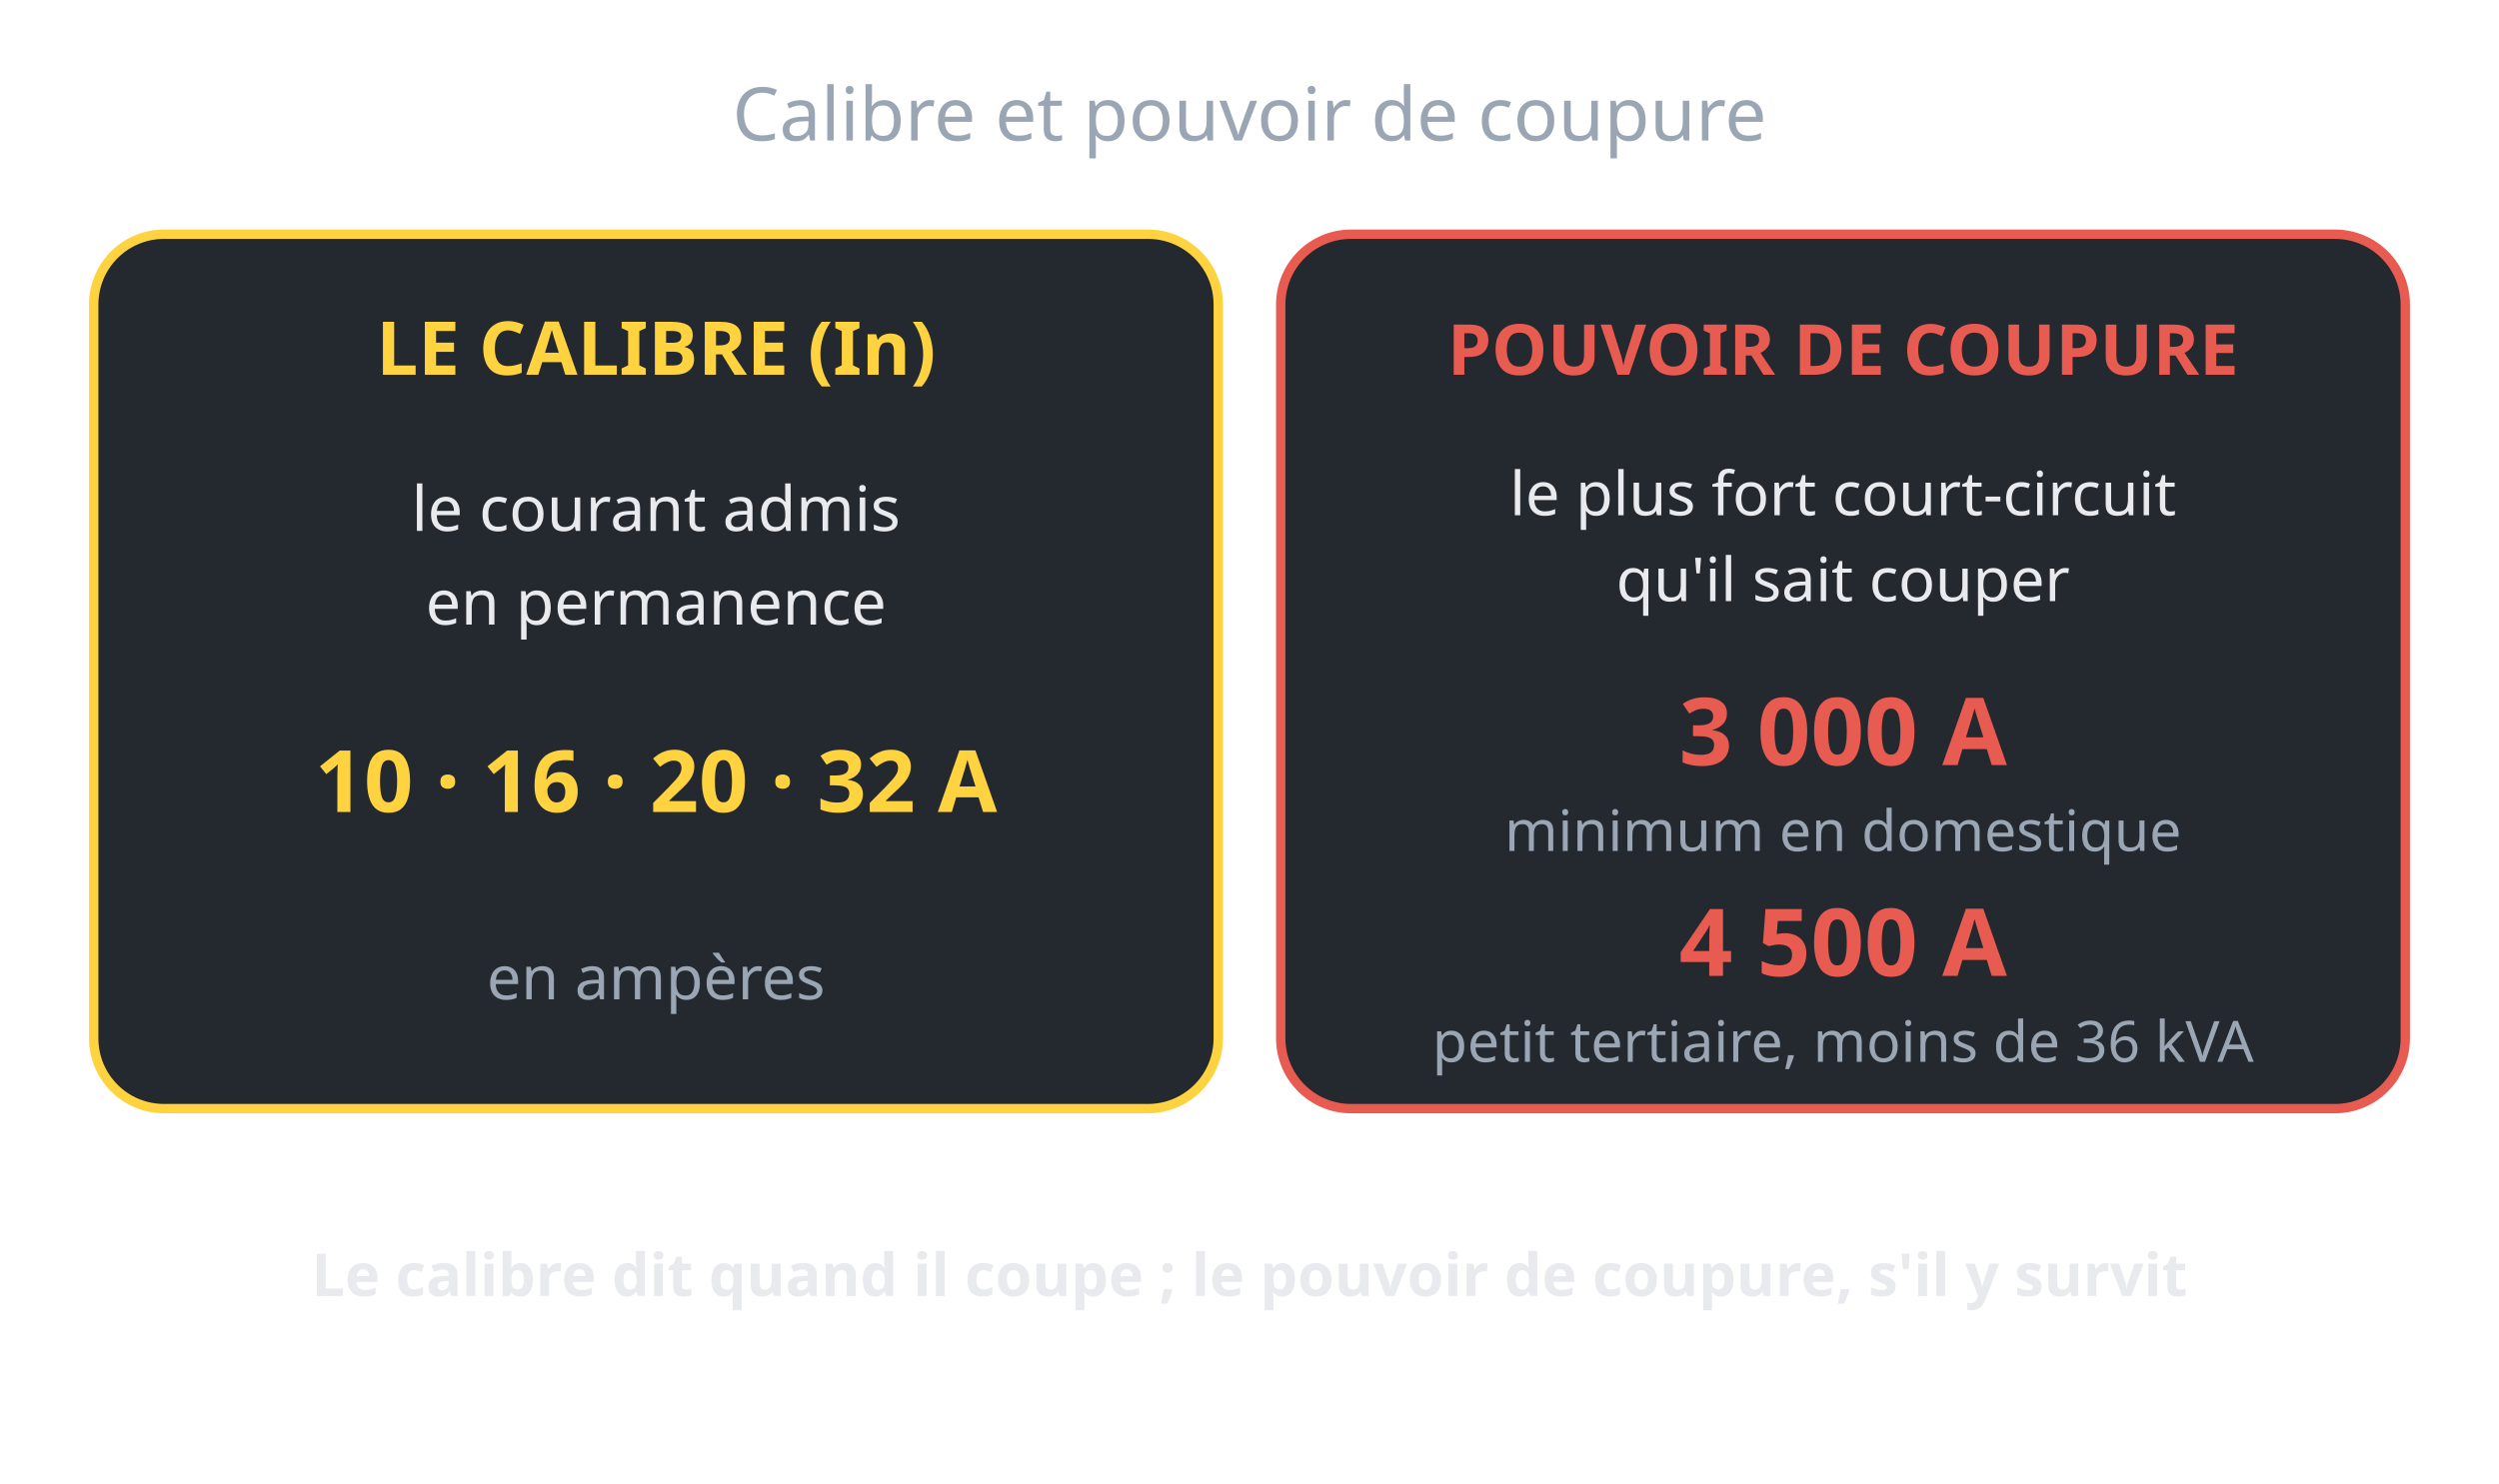
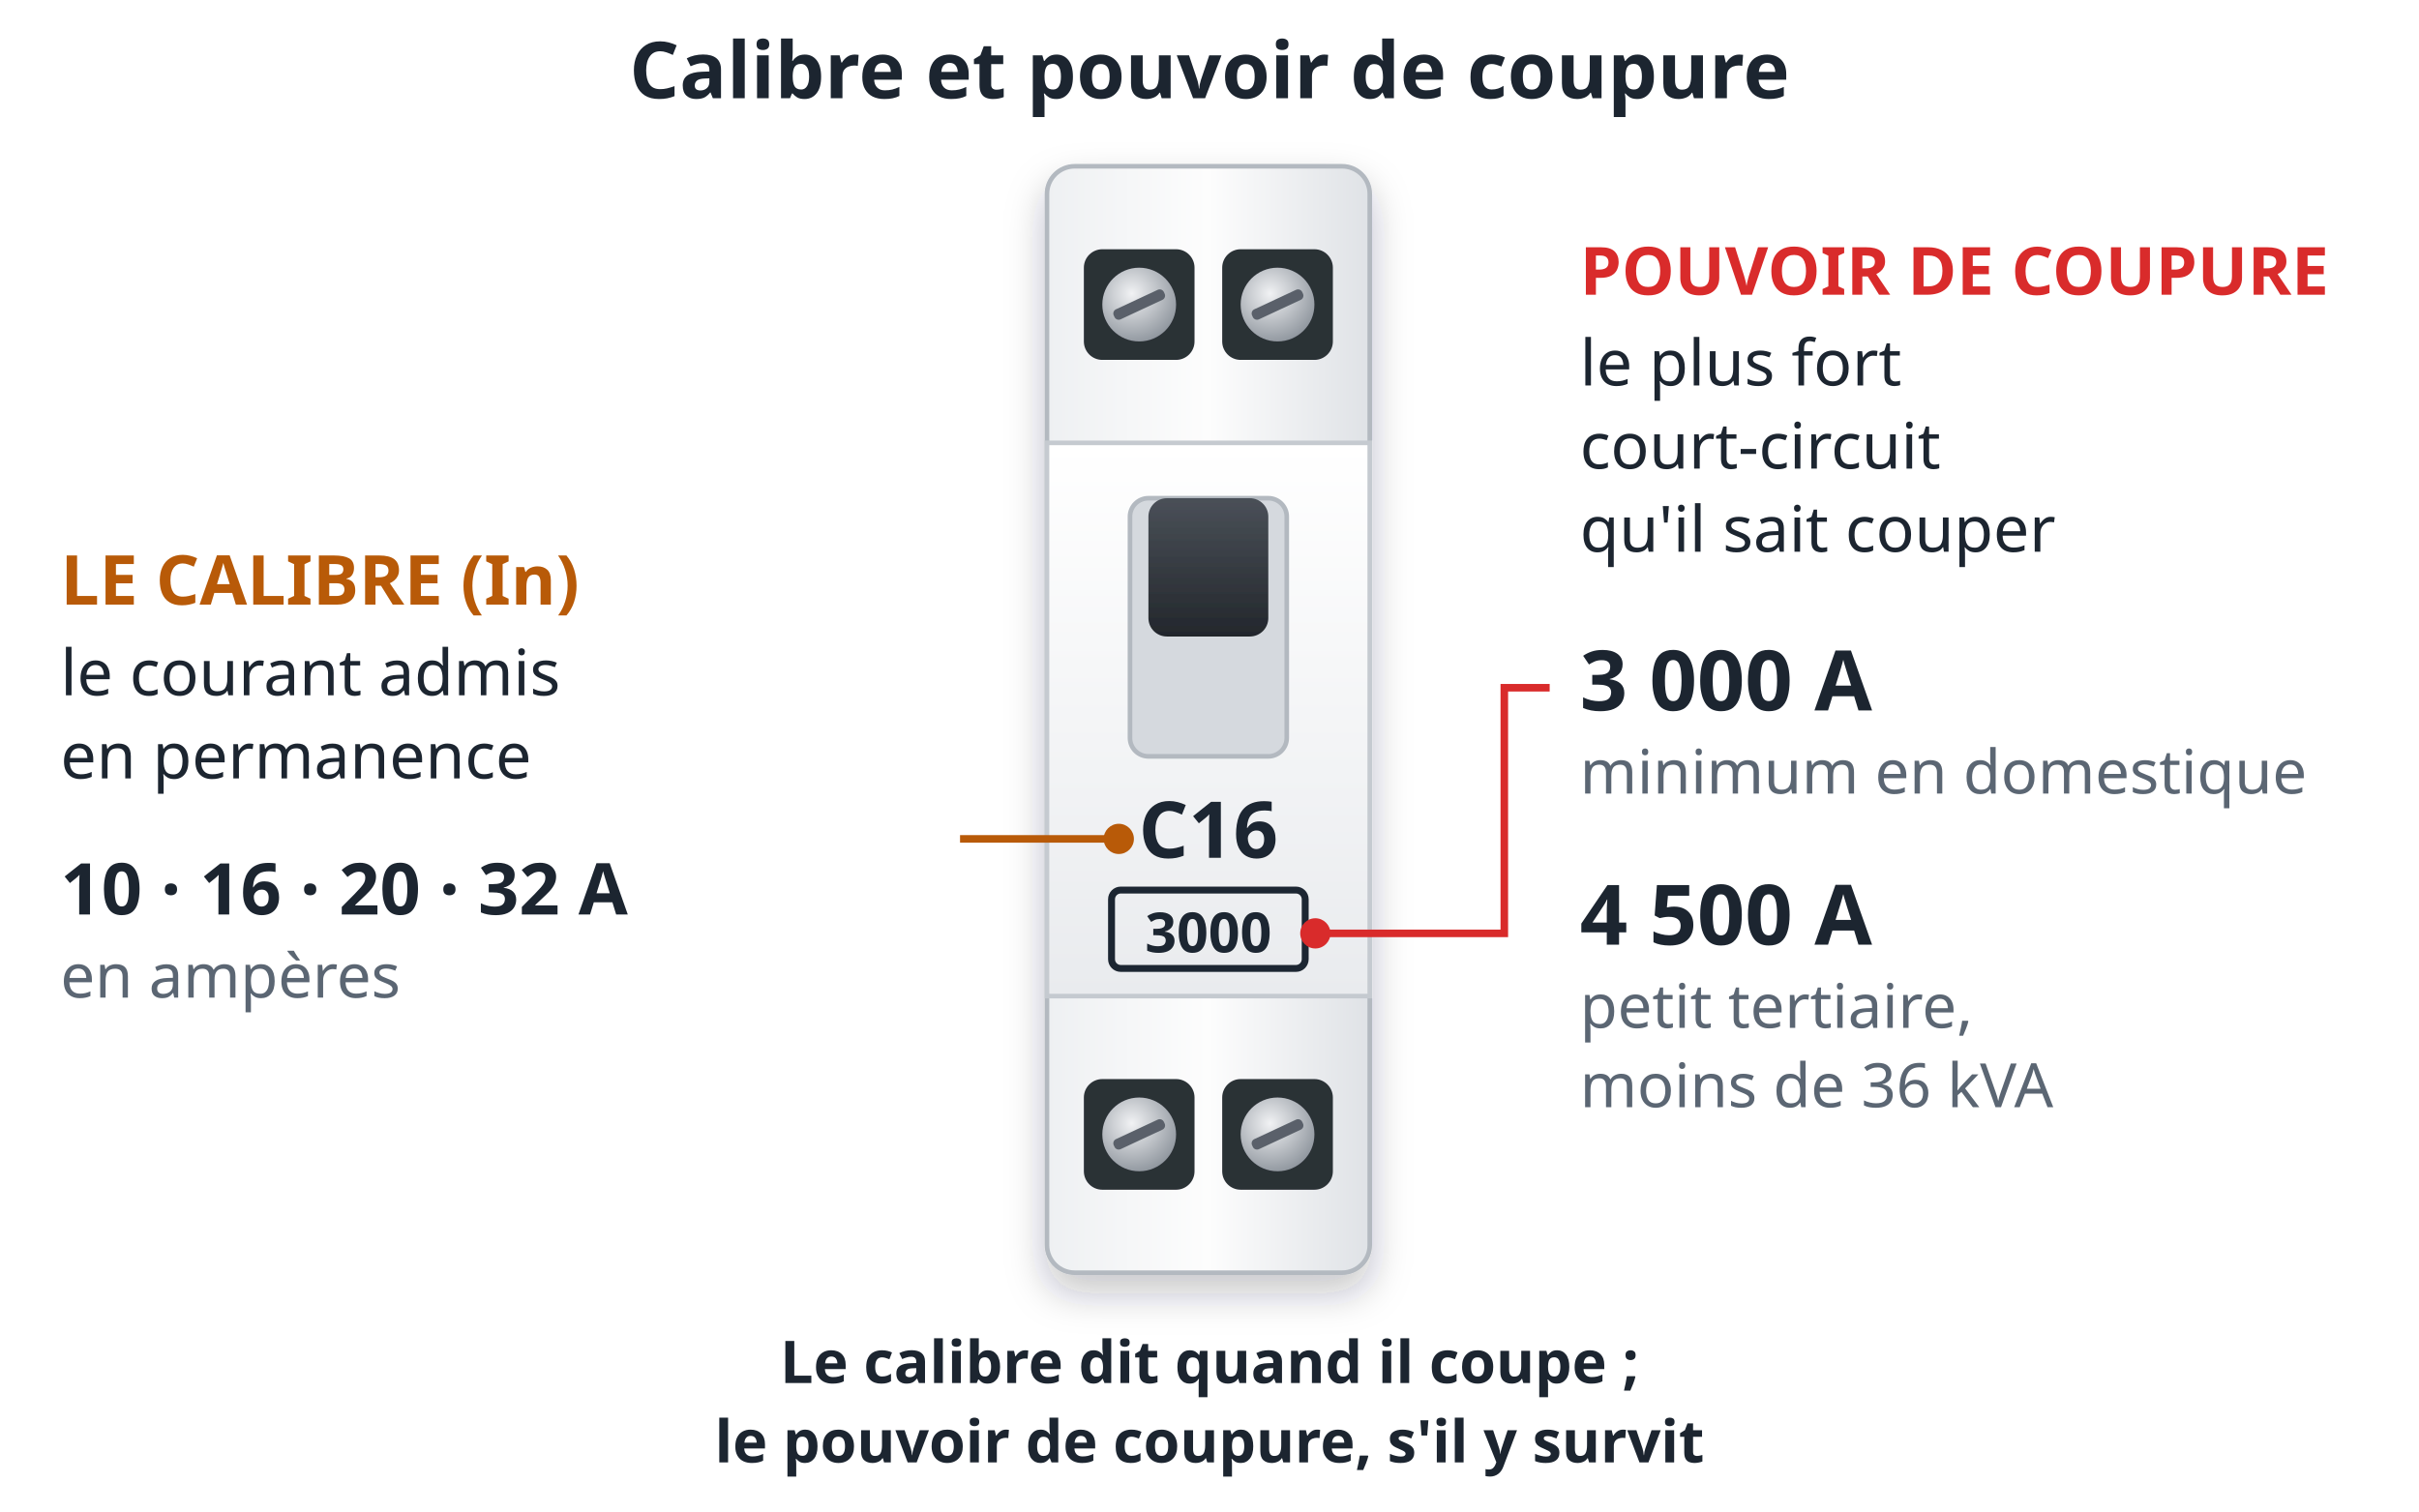
- <svg xmlns="http://www.w3.org/2000/svg" viewBox="0 0 320 190" font-family="'Segoe UI',system-ui,sans-serif" role="img" aria-label="Le calibre est le courant que l'appareil laisse passer en permanence, en ampères. Le pouvoir de coupure est le plus fort courant de court-circuit qu'il peut couper : 3 000 A au minimum en domestique, 4 500 A en petit tertiaire">
-   <text x="160" y="18" text-anchor="middle" font-size="9.5" fill="#9aa6b3" font-weight="normal">Calibre et pouvoir de coupure</text>
-   <rect x="12" y="30" width="144" height="112" rx="9" fill="#24282f" stroke="#ffd23f" stroke-width="1.2" />
-   <text x="84" y="48" text-anchor="middle" font-size="9.5" fill="#ffd23f" font-weight="bold">LE CALIBRE (In)</text>
-   <text x="84" y="68" text-anchor="middle" font-size="8" fill="#e8eaed" font-weight="normal">le courant admis</text>
-   <text x="84" y="80" text-anchor="middle" font-size="8" fill="#e8eaed" font-weight="normal">en permanence</text>
-   <text x="84" y="104" text-anchor="middle" font-size="11" fill="#ffd23f" font-weight="bold">10 · 16 · 20 · 32 A</text>
-   <text x="84" y="128" text-anchor="middle" font-size="7.8" fill="#9aa6b3" font-weight="normal">en ampères</text>
-   <rect x="164" y="30" width="144" height="112" rx="9" fill="#24282f" stroke="#e85b50" stroke-width="1.2" />
-   <text x="236" y="48" text-anchor="middle" font-size="9" fill="#e85b50" font-weight="bold">POUVOIR DE COUPURE</text>
-   <text x="236" y="66" text-anchor="middle" font-size="7.8" fill="#e8eaed" font-weight="normal">le plus fort court-circuit</text>
-   <text x="236" y="77" text-anchor="middle" font-size="7.8" fill="#e8eaed" font-weight="normal">qu'il sait couper</text>
-   <text x="236" y="98" text-anchor="middle" font-size="12" fill="#e85b50" font-weight="bold">3 000 A</text>
-   <text x="236" y="109" text-anchor="middle" font-size="7.3" fill="#9aa6b3" font-weight="normal">minimum en domestique</text>
-   <text x="236" y="125" text-anchor="middle" font-size="12" fill="#e85b50" font-weight="bold">4 500 A</text>
-   <text x="236" y="136" text-anchor="middle" font-size="7.3" fill="#9aa6b3" font-weight="normal">petit tertiaire, moins de 36 kVA</text>
-   <text x="160" y="166" text-anchor="middle" font-size="7.6" fill="#e8eaed" font-weight="bold">Le calibre dit quand il coupe ; le pouvoir de coupure, s'il y survit</text>
+ <svg xmlns="http://www.w3.org/2000/svg" viewBox="0 0 640 400" font-family="'Segoe UI',system-ui,sans-serif" role="img" aria-label="Le calibre est le courant que l'appareil laisse passer en permanence, en ampères. Le pouvoir de coupure est le plus fort courant de court-circuit qu'il peut couper : 3 000 A au minimum en domestique, 4 500 A en petit tertiaire">
+   <defs>
+     <linearGradient id="corps" x1="0" y1="0" x2="1" y2="0">
+       <stop offset="0" stop-color="#eef0f2" />
+       <stop offset=".5" stop-color="#fdfdfd" />
+       <stop offset="1" stop-color="#dfe2e6" />
+     </linearGradient>
+     <linearGradient id="nez" x1="0" y1="0" x2="0" y2="1">
+       <stop offset="0" stop-color="#ffffff" />
+       <stop offset="1" stop-color="#e9ebee" />
+     </linearGradient>
+     <linearGradient id="manette" x1="0" y1="0" x2="0" y2="1">
+       <stop offset="0" stop-color="#4a5058" />
+       <stop offset="1" stop-color="#23272c" />
+     </linearGradient>
+     <radialGradient id="vis" cx=".4" cy=".35" r=".7">
+       <stop offset="0" stop-color="#f1f2f4" />
+       <stop offset="1" stop-color="#8d949c" />
+     </radialGradient>
+     <linearGradient id="cuivreH" x1="0" y1="0" x2="0" y2="1">
+       <stop offset="0" stop-color="#f0b77a" />
+       <stop offset=".5" stop-color="#c9782f" />
+       <stop offset="1" stop-color="#8f4f17" />
+     </linearGradient>
+     <linearGradient id="cuivreV" x1="0" y1="0" x2="1" y2="0">
+       <stop offset="0" stop-color="#8f4f17" />
+       <stop offset=".45" stop-color="#f0b77a" />
+       <stop offset="1" stop-color="#9a5a1f" />
+     </linearGradient>
+     <linearGradient id="acierH" x1="0" y1="0" x2="0" y2="1">
+       <stop offset="0" stop-color="#f4f5f7" />
+       <stop offset=".5" stop-color="#aab1b9" />
+       <stop offset="1" stop-color="#7d858e" />
+     </linearGradient>
+     <linearGradient id="cylH" x1="0" y1="0" x2="0" y2="1">
+       <stop offset="0" stop-color="#d9dde1" />
+       <stop offset=".35" stop-color="#ffffff" />
+       <stop offset="1" stop-color="#c3c8ce" />
+     </linearGradient>
+     <linearGradient id="gaineV" x1="0" y1="0" x2="1" y2="0">
+       <stop offset="0" stop-color="#a81d1d" />
+       <stop offset=".4" stop-color="#ef4a4a" />
+       <stop offset="1" stop-color="#b02020" />
+     </linearGradient>
+     <linearGradient id="chaud" x1="0" y1="0" x2="1" y2="0">
+       <stop offset="0" stop-color="#3a3f46" />
+       <stop offset=".5" stop-color="#e8590c" />
+       <stop offset="1" stop-color="#ff3b1f" />
+     </linearGradient>
+     <filter id="ombre" x="-15%" y="-15%" width="130%" height="140%">
+       <feDropShadow dx="0" dy="4" stdDeviation="4" flood-color="#1b2430" flood-opacity=".25" />
+     </filter>
+     <g id="borne">
+       <rect x="-12" y="-12" width="24" height="24" rx="4" fill="#2b3036" />
+       <circle r="8" fill="url(#vis)" />
+       <rect x="-6" y="-1.2" width="12" height="2.4" rx="1" fill="#5a616a" transform="rotate(-25)" />
+     </g>
+   </defs>
+   <text x="320.0" y="26" text-anchor="middle" font-size="20.8" font-weight="800" fill="#1c2530">Calibre et pouvoir de coupure</text>
+   <g transform="translate(277 44) scale(1.22)" filter="url(#ombre)">
+     <rect width="70" height="240" rx="6" fill="url(#corps)" stroke="#b3b9c0" />
+     <rect y="60" width="70" height="120" fill="url(#nez)" stroke="#c5cad0" />
+     <use href="#borne" x="20" y="30" />
+     <use href="#borne" x="50" y="30" />
+     <use href="#borne" x="20" y="210" />
+     <use href="#borne" x="50" y="210" />
+     <rect x="18" y="72" width="34" height="56" rx="4" fill="#d5d9de" stroke="#b3b9c0" />
+     <rect x="22" y="72" width="26" height="30" rx="4" fill="url(#manette)" />
+     <text x="35" y="150" text-anchor="middle" font-size="17" font-weight="800" fill="#1c2530">C16</text>
+     <rect x="14" y="157" width="42" height="17" rx="2" fill="none" stroke="#1c2530" stroke-width="1.5" />
+     <text x="35" y="170.5" text-anchor="middle" font-size="12" font-weight="800" fill="#1c2530">3000</text>
+   </g>
+   <path d="M296 222 H254" fill="none" stroke="#b85a08" stroke-width="2" />
+   <circle cx="296" cy="222" r="4" fill="#b85a08" />
+   <path d="M348 247 H398 V182 H410" fill="none" stroke="#d92b2b" stroke-width="2" />
+   <circle cx="348" cy="247" r="4" fill="#d92b2b" />
+   <text x="16" y="160" text-anchor="start" font-size="18.2" font-weight="800" fill="#b85a08">LE CALIBRE (In)</text>
+   <text x="16" y="184" text-anchor="start" font-size="16.9" font-weight="500" fill="#1c2530">le courant admis</text>
+   <text x="16" y="206" text-anchor="start" font-size="16.9" font-weight="500" fill="#1c2530">en permanence</text>
+   <text x="16" y="242" text-anchor="start" font-size="18.9" font-weight="800" fill="#1c2530">10 · 16 · 20 · 32 A</text>
+   <text x="16" y="264" text-anchor="start" font-size="16.2" font-weight="500" fill="#5b6673">en ampères</text>
+   <text x="418" y="78" text-anchor="start" font-size="17.6" font-weight="800" fill="#d92b2b">POUVOIR DE COUPURE</text>
+   <text x="418" y="102" text-anchor="start" font-size="16.9" font-weight="500" fill="#1c2530">le plus fort</text>
+   <text x="418" y="124" text-anchor="start" font-size="16.9" font-weight="500" fill="#1c2530">court-circuit</text>
+   <text x="418" y="146" text-anchor="start" font-size="16.9" font-weight="500" fill="#1c2530">qu'il sait couper</text>
+   <text x="418" y="188" text-anchor="start" font-size="22.1" font-weight="800" fill="#1c2530">3 000 A</text>
+   <text x="418" y="210" text-anchor="start" font-size="16.2" font-weight="500" fill="#5b6673">minimum en domestique</text>
+   <text x="418" y="250" text-anchor="start" font-size="22.1" font-weight="800" fill="#1c2530">4 500 A</text>
+   <text x="418" y="272" text-anchor="start" font-size="16.2" font-weight="500" fill="#5b6673">petit tertiaire,</text>
+   <text x="418" y="293" text-anchor="start" font-size="16.2" font-weight="500" fill="#5b6673">moins de 36 kVA</text>
+   <text x="320" y="366" text-anchor="middle" font-size="15.6" font-weight="800" fill="#1c2530">Le calibre dit quand il coupe ;</text>
+   <text x="320" y="387" text-anchor="middle" font-size="15.6" font-weight="800" fill="#1c2530">le pouvoir de coupure, s'il y survit</text>
</svg>
